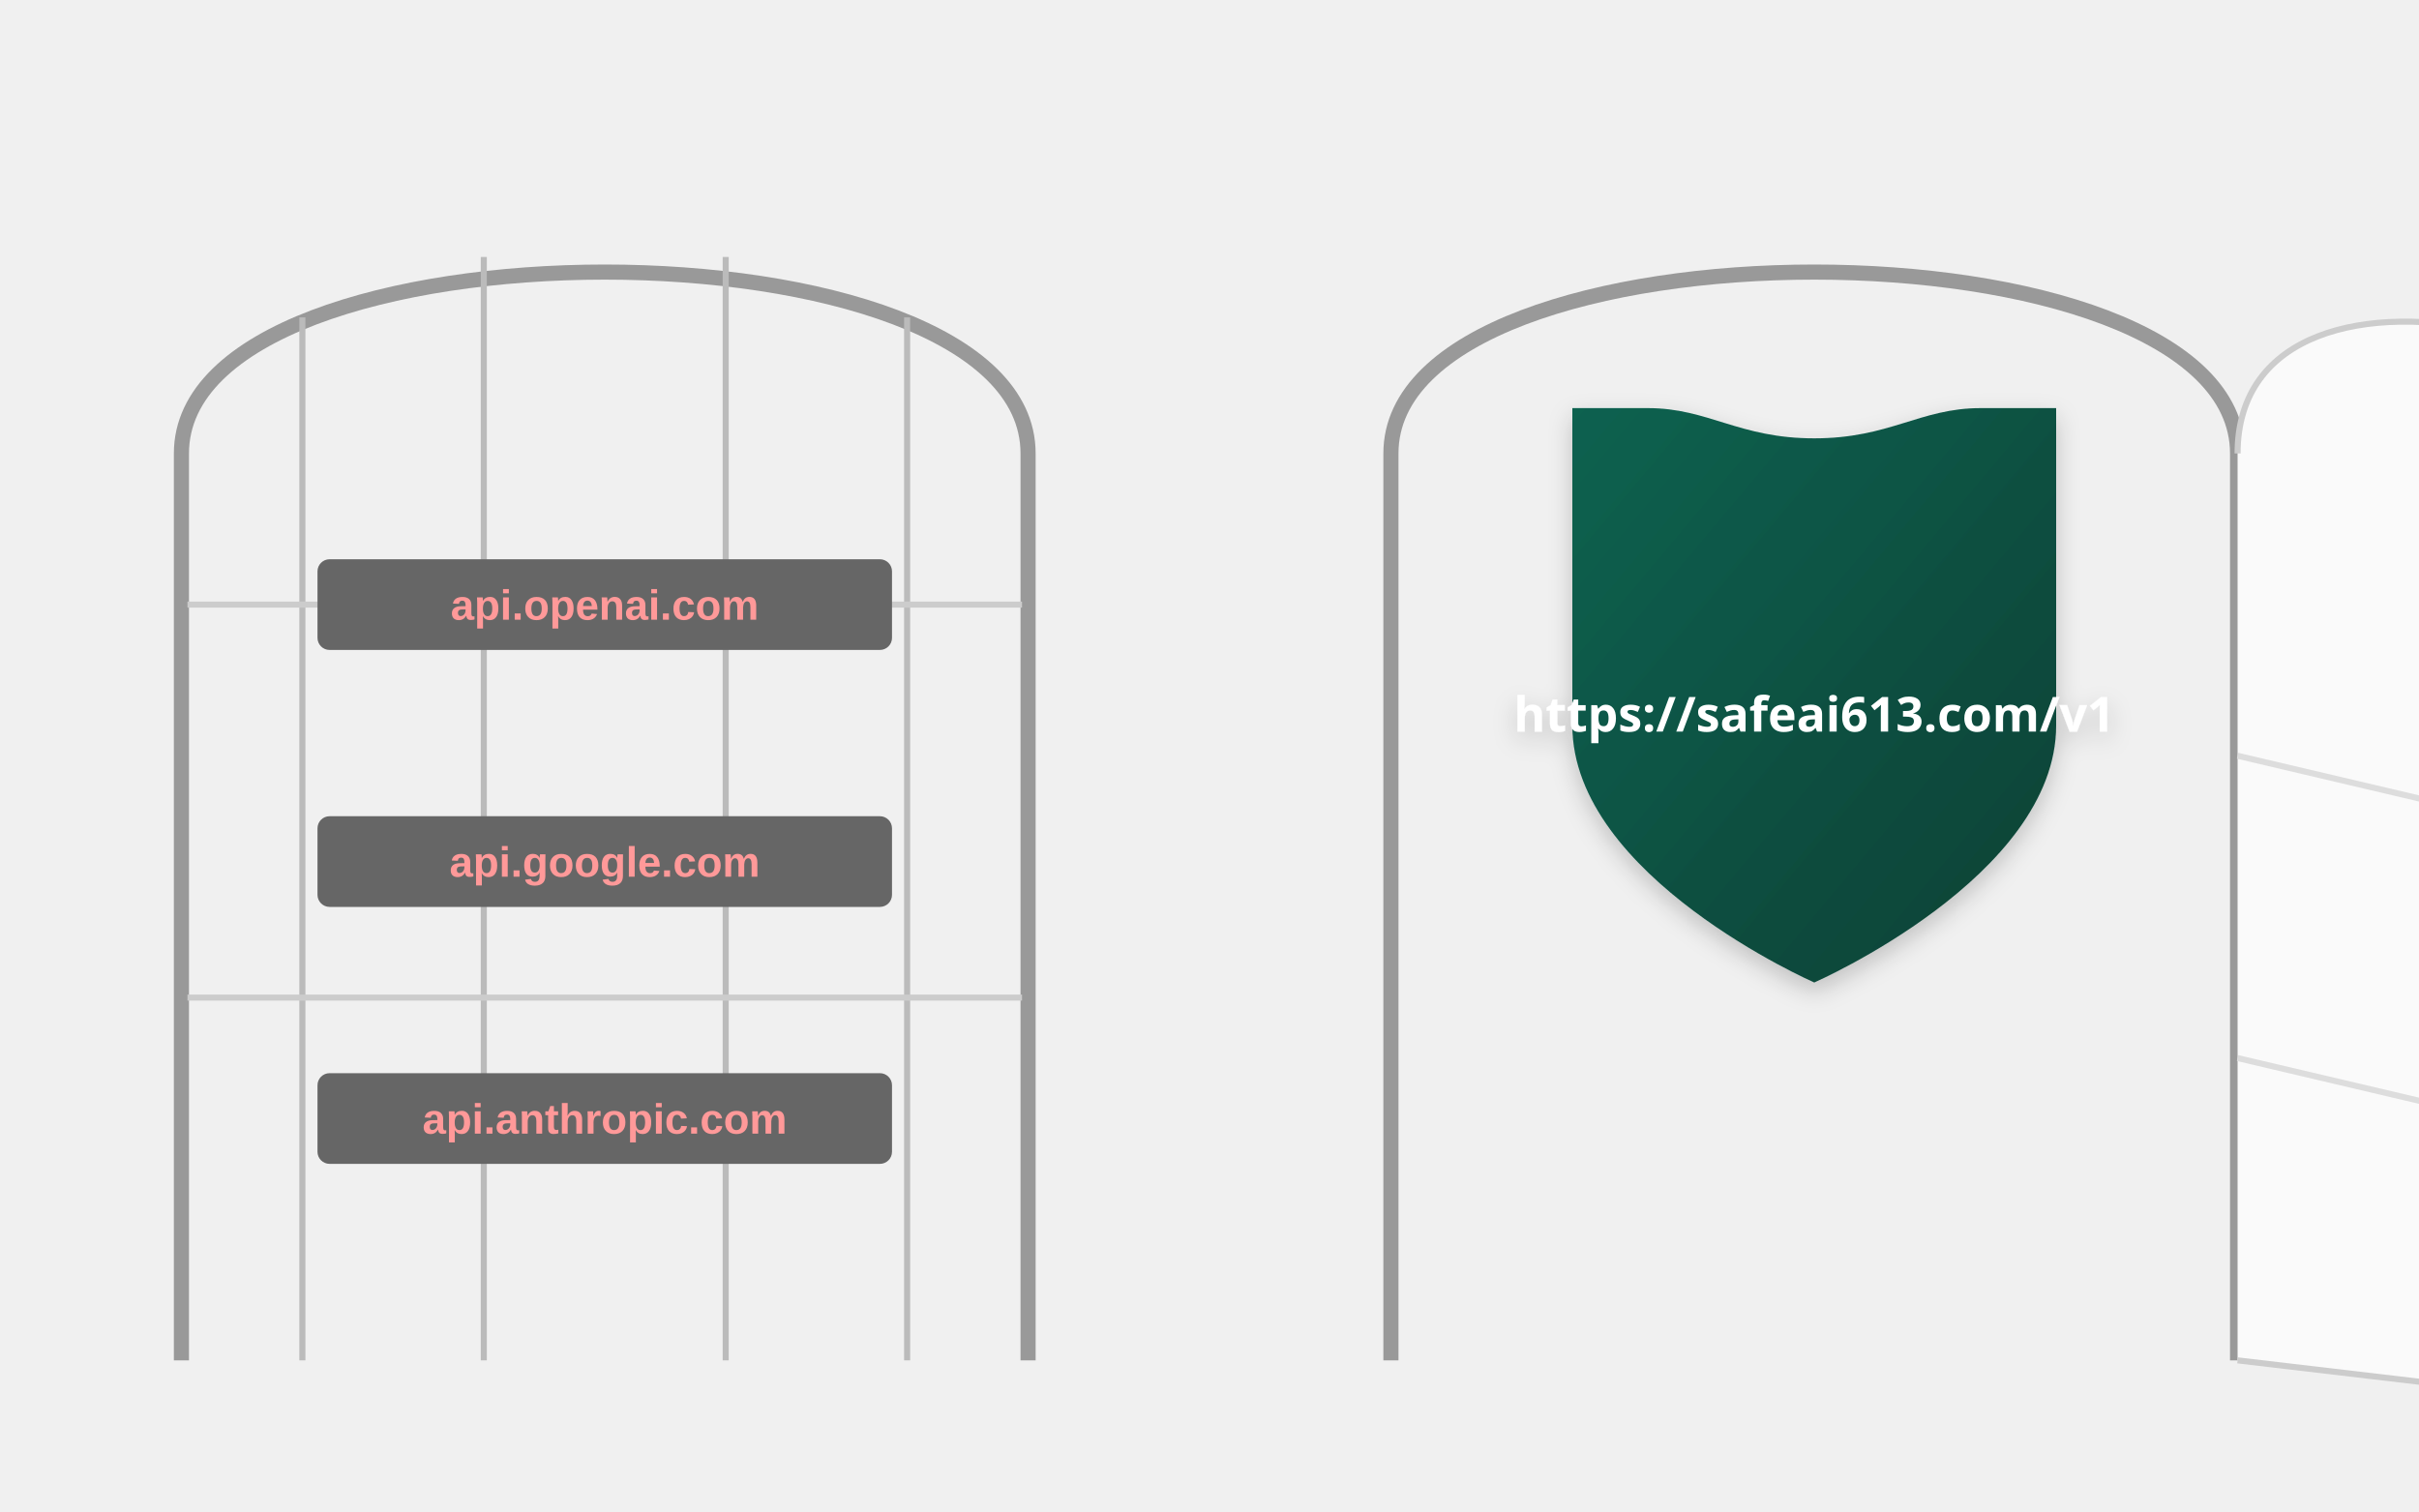
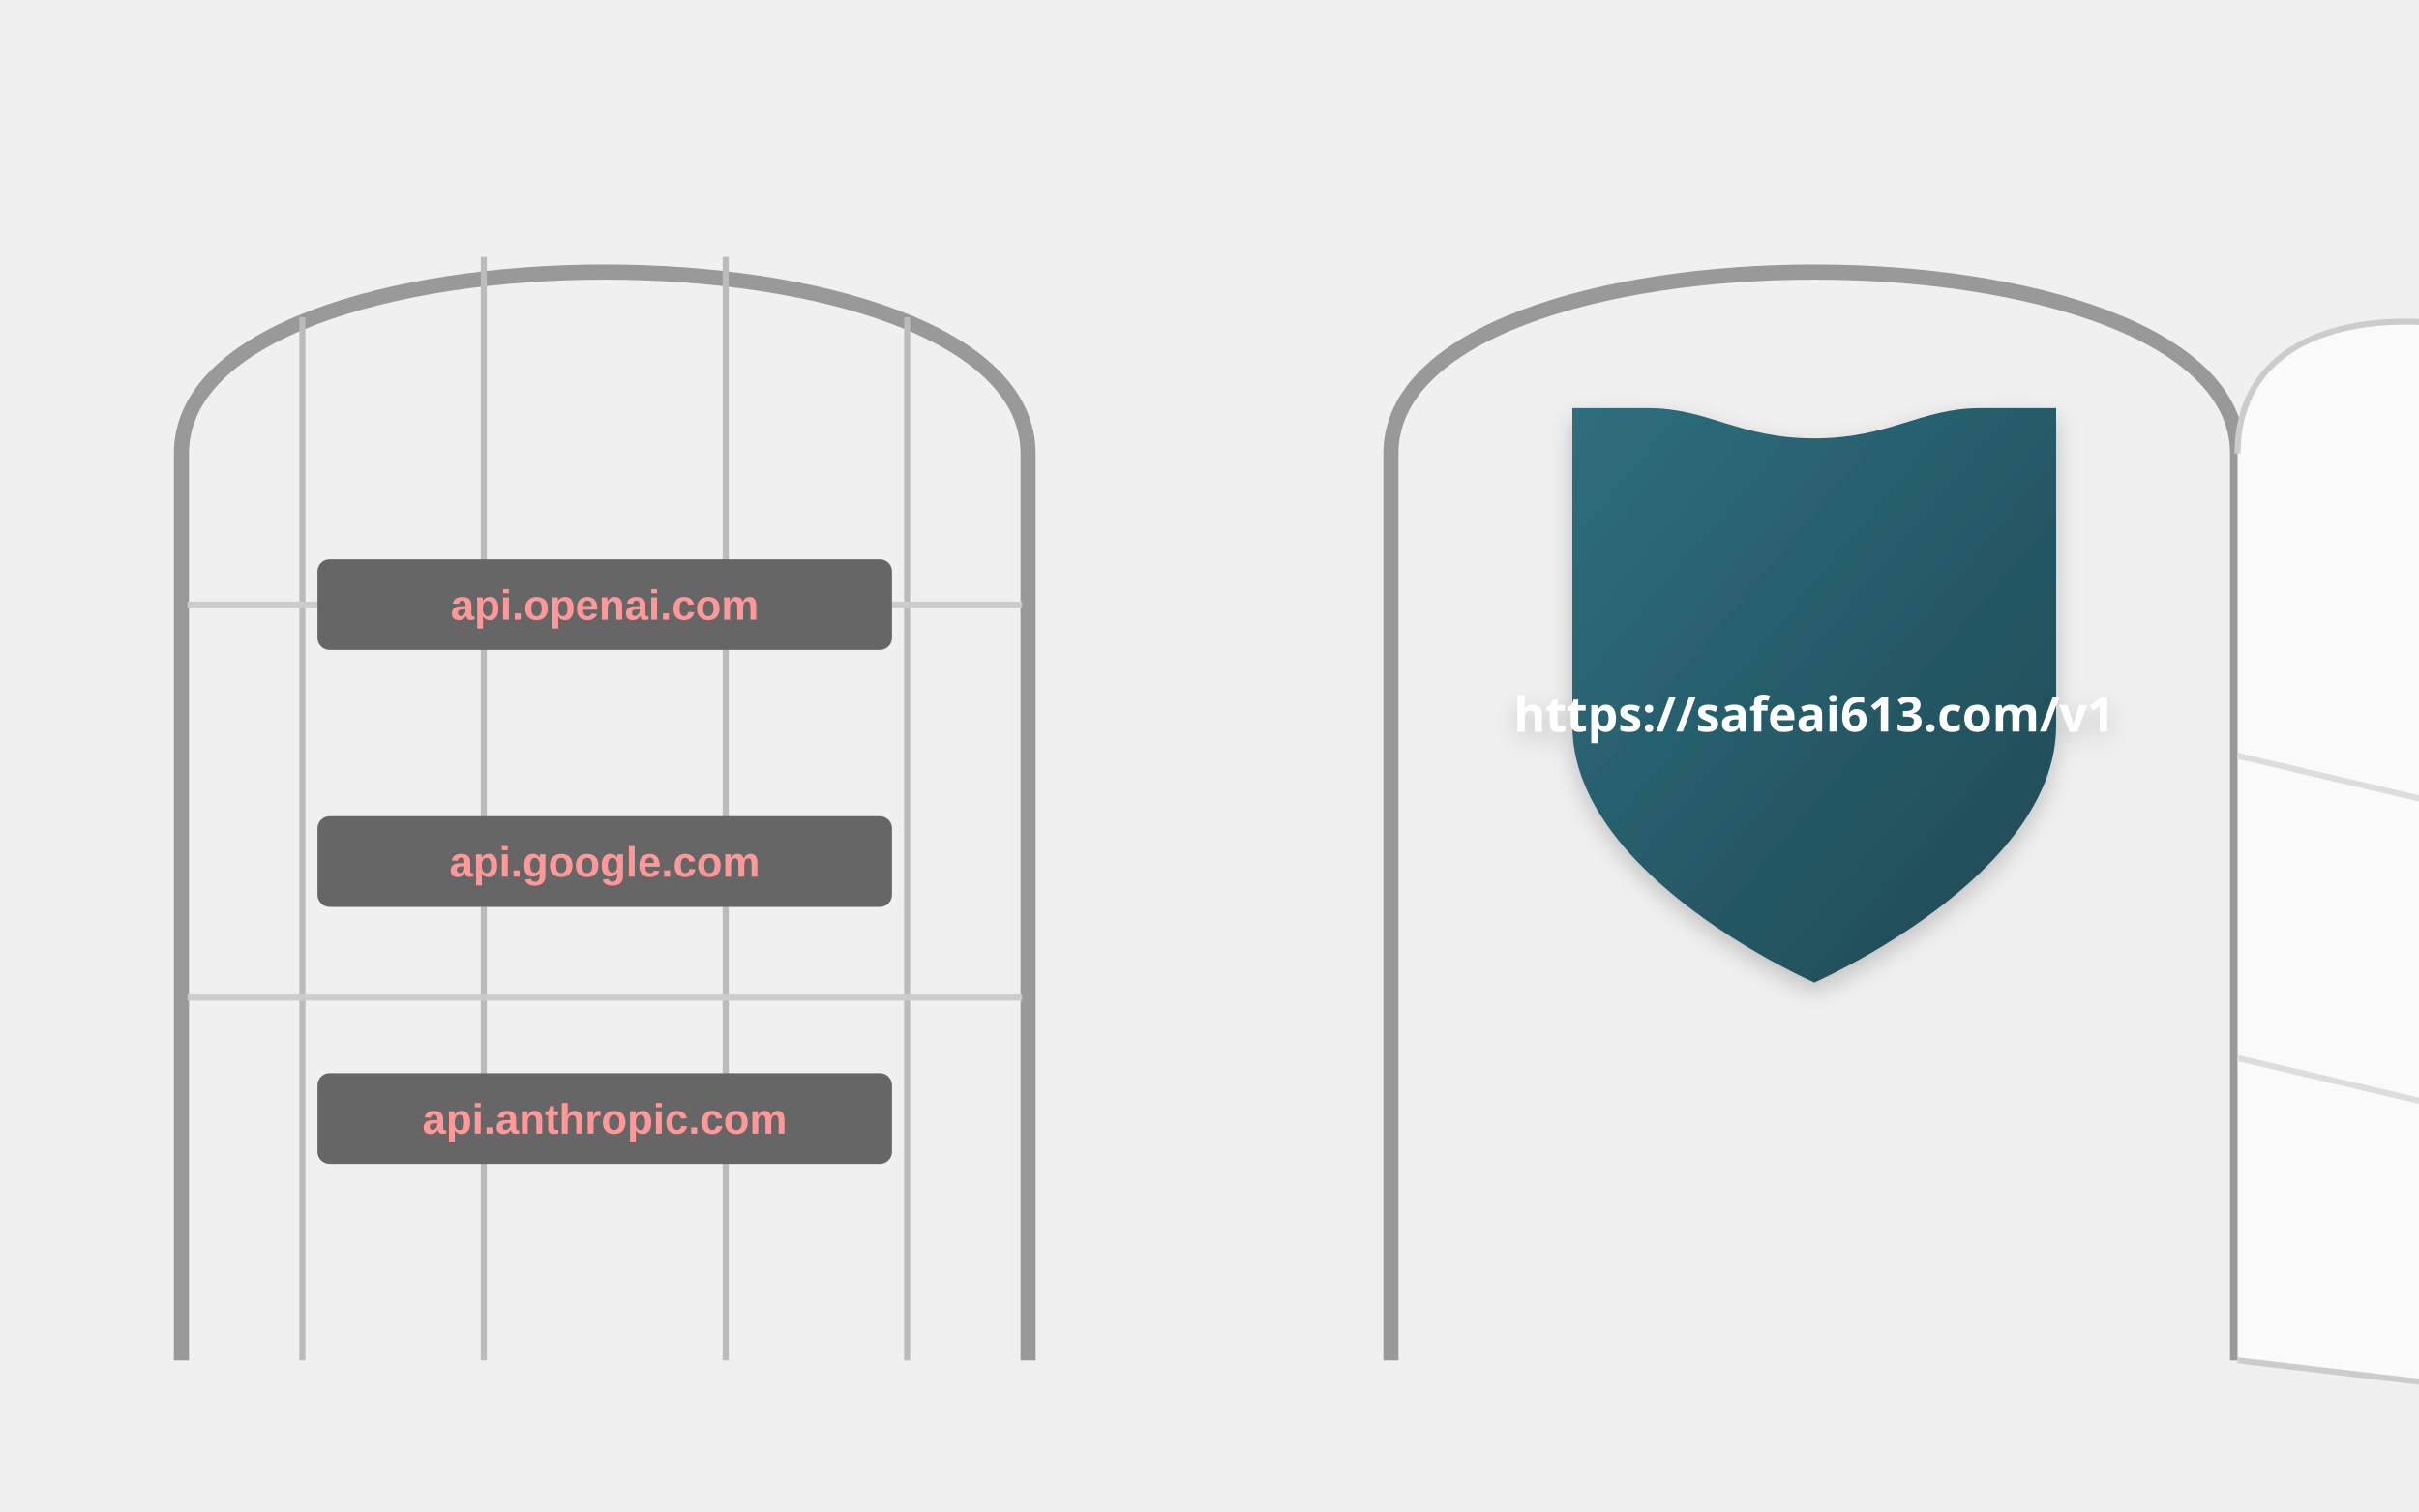
<svg xmlns="http://www.w3.org/2000/svg" width="800" height="500" viewBox="0 0 800 500">
  <defs>
    <linearGradient id="shieldGradient" x1="0%" y1="0%" x2="100%" y2="100%">
-       <stop offset="0%" style="stop-color:#0C6250;stop-opacity:1" />
-       <stop offset="100%" style="stop-color:#084034;stop-opacity:1" />
+       <stop offset="0%" style="stop-color:#2E6E7E;stop-opacity:1" />
+       <stop offset="100%" style="stop-color:#1E4852;stop-opacity:1" />
    </linearGradient>
    <filter id="softShadow" x="-20%" y="-20%" width="140%" height="140%">
      <feDropShadow dx="0" dy="3" stdDeviation="4" flood-opacity="0.2" />
    </filter>
  </defs>
  <g transform="translate(60, 50)">
    <path d="M0 400 V100 C0 20, 280 20, 280 100 V400" fill="none" stroke="#999" stroke-width="5" />
    <g stroke="#bbb" stroke-width="2">
      <line x1="40" y1="55" x2="40" y2="400" />
      <line x1="100" y1="35" x2="100" y2="400" />
      <line x1="180" y1="35" x2="180" y2="400" />
      <line x1="240" y1="55" x2="240" y2="400" />
      <path d="M2 150 H278 M2 280 H278" stroke="#ccc" />
    </g>
    <g font-family="Arial" font-size="14" font-weight="bold" text-anchor="middle">
      <rect x="45" y="135" width="190" height="30" rx="4" fill="#666" />
      <text x="140" y="155" fill="#ff9999">api.openai.com</text>
      <rect x="45" y="220" width="190" height="30" rx="4" fill="#666" />
      <text x="140" y="240" fill="#ff9999">api.google.com</text>
      <rect x="45" y="305" width="190" height="30" rx="4" fill="#666" />
      <text x="140" y="325" fill="#ff9999">api.anthropic.com</text>
    </g>
  </g>
  <g transform="translate(460, 50)">
    <path d="M0 400 V100 C0 20, 280 20, 280 100 V400" fill="none" stroke="#999" stroke-width="5" />
    <path d="M280 100 C280 20, 450 60, 450 140 V420 L280 400" fill="#fafafa" stroke="#ccc" stroke-width="2" />
    <line x1="280" y1="200" x2="450" y2="240" stroke="#ddd" stroke-width="2" />
    <line x1="280" y1="300" x2="450" y2="340" stroke="#ddd" stroke-width="2" />
    <g transform="translate(20, 80)" filter="url(#softShadow)">
      <path d="M120 15 C 145 15, 155 5, 175 5 L 200 5 V 110 C 200 160, 120 195, 120 195 C 120 195, 40 160, 40 110 V 5 L 65 5 C 85 5, 95 15, 120 15 Z" fill="url(#shieldGradient)" />
      <text x="120" y="112" font-family="'Segoe UI', Tahoma, sans-serif" font-size="16" font-weight="900" fill="#ffffff" text-anchor="middle">https://safeai613.com/v1</text>
    </g>
  </g>
</svg>
